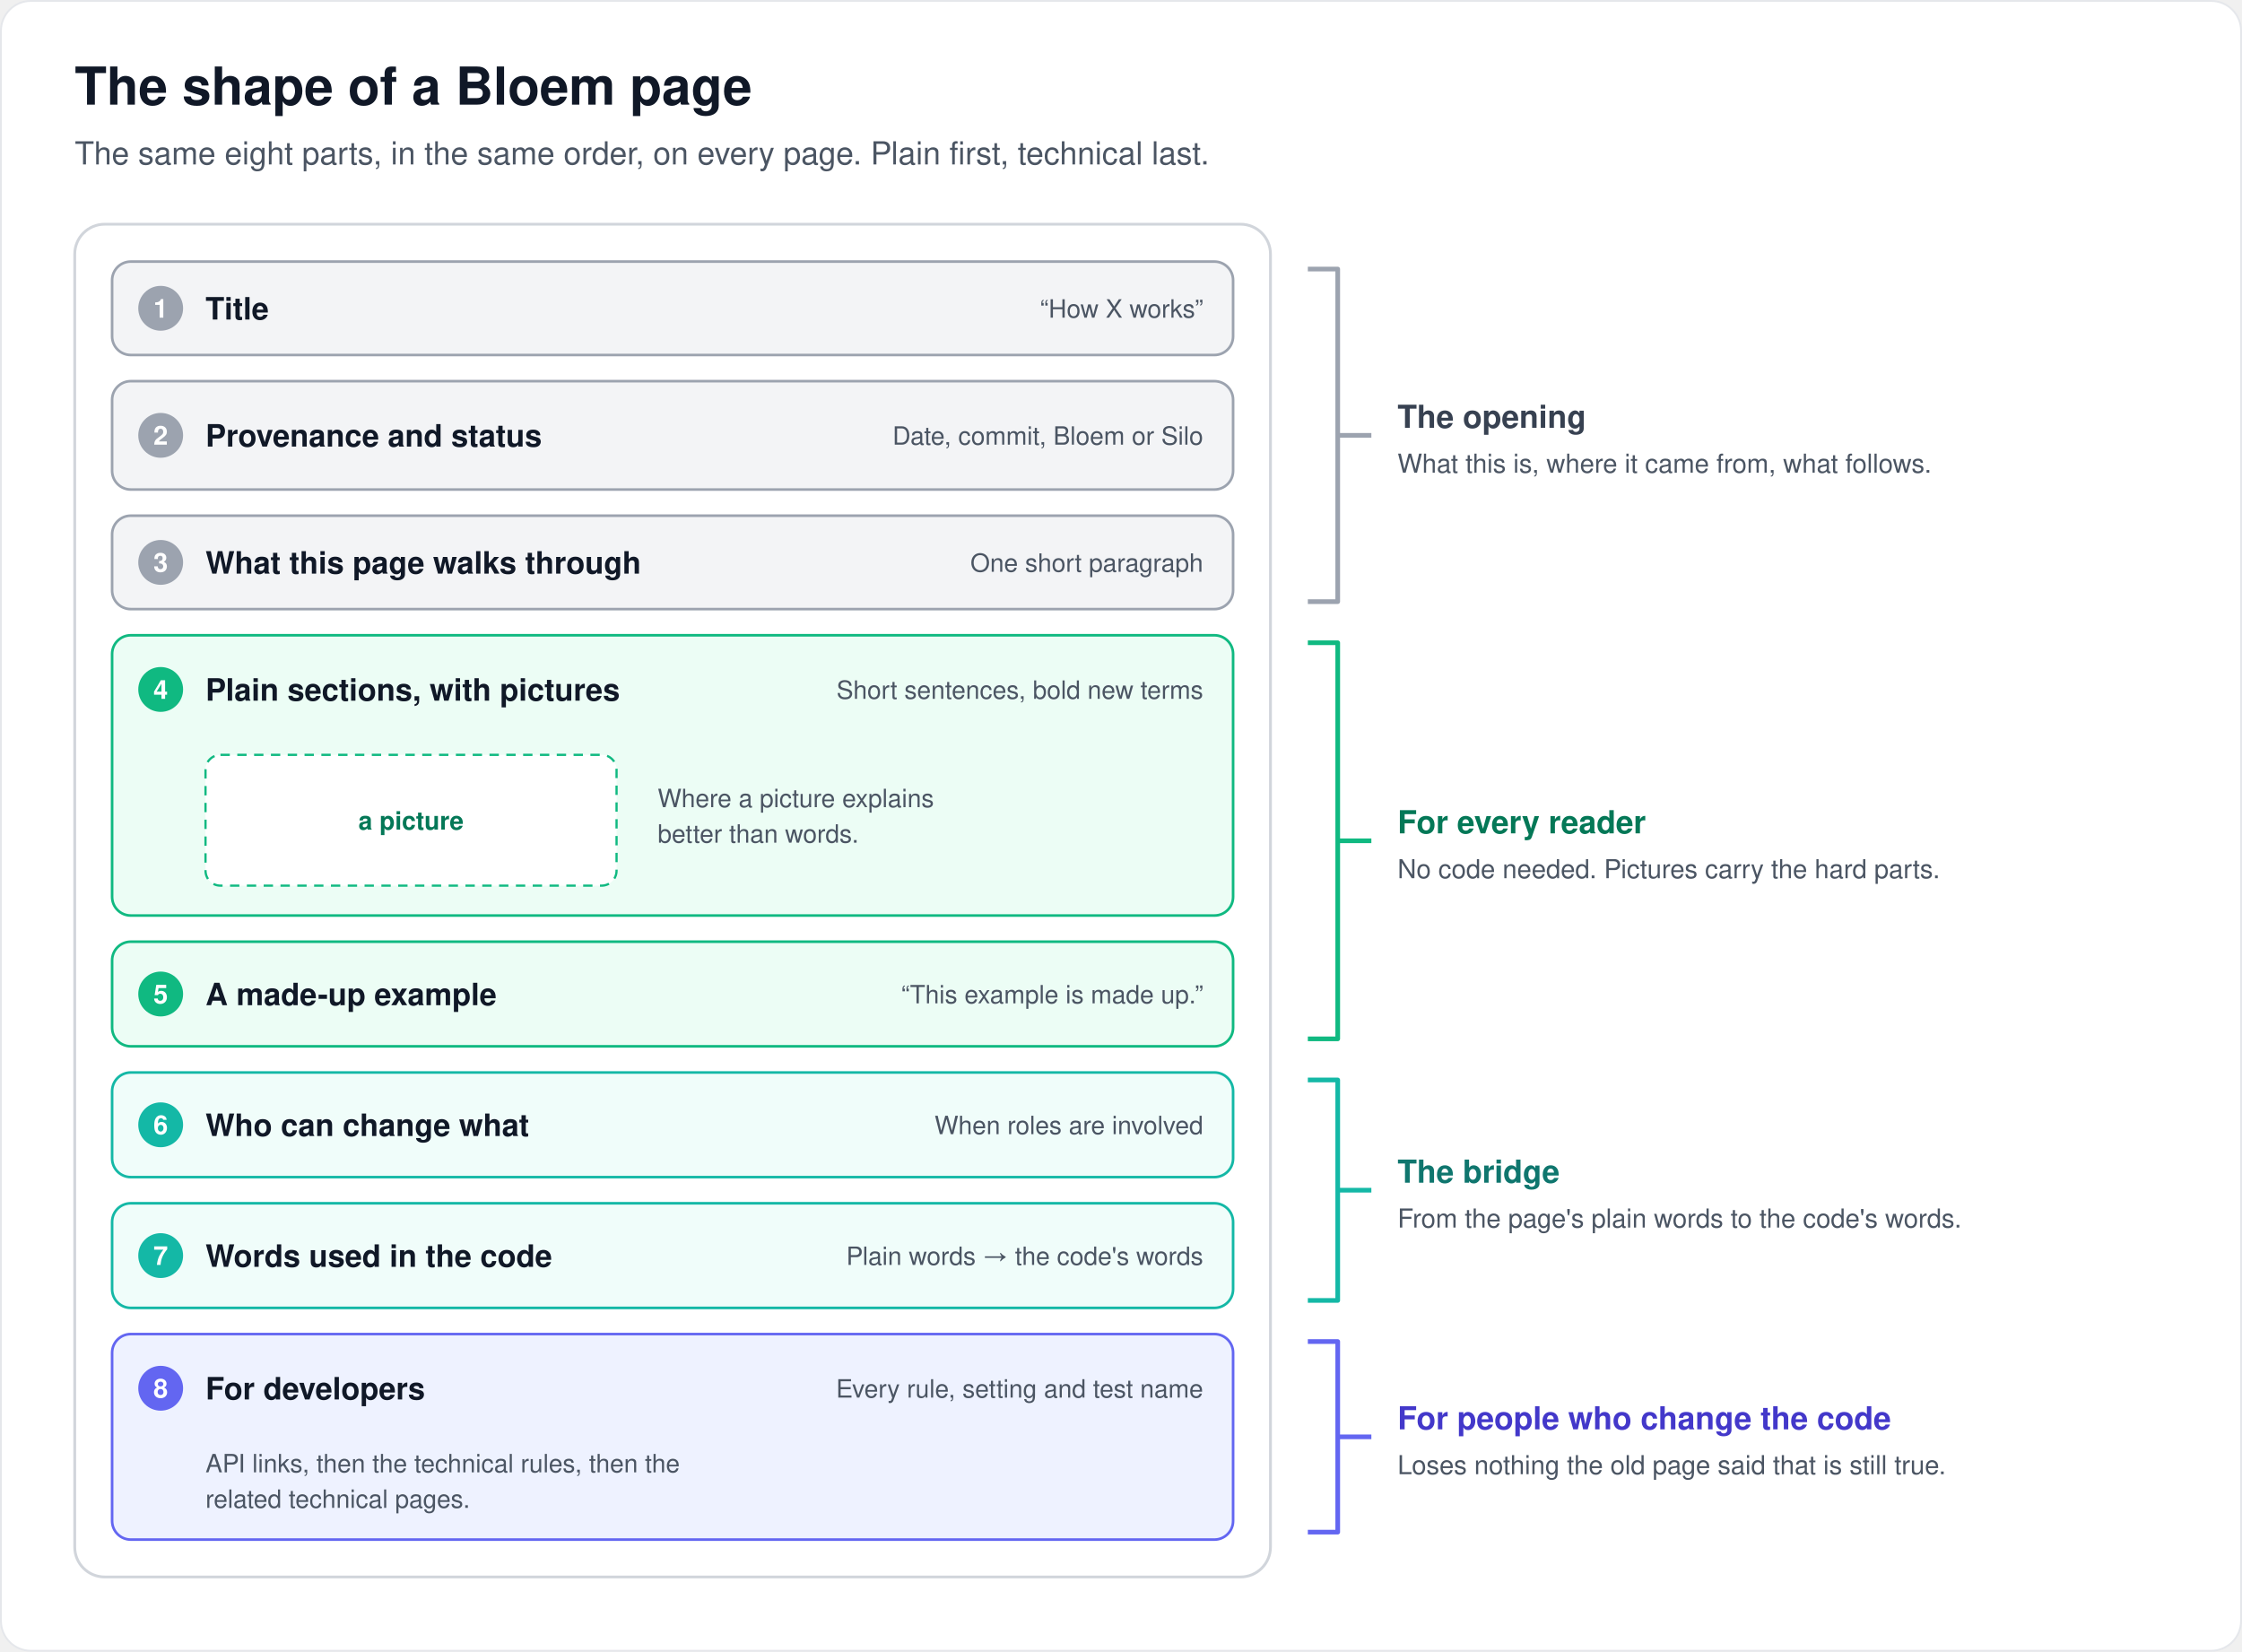
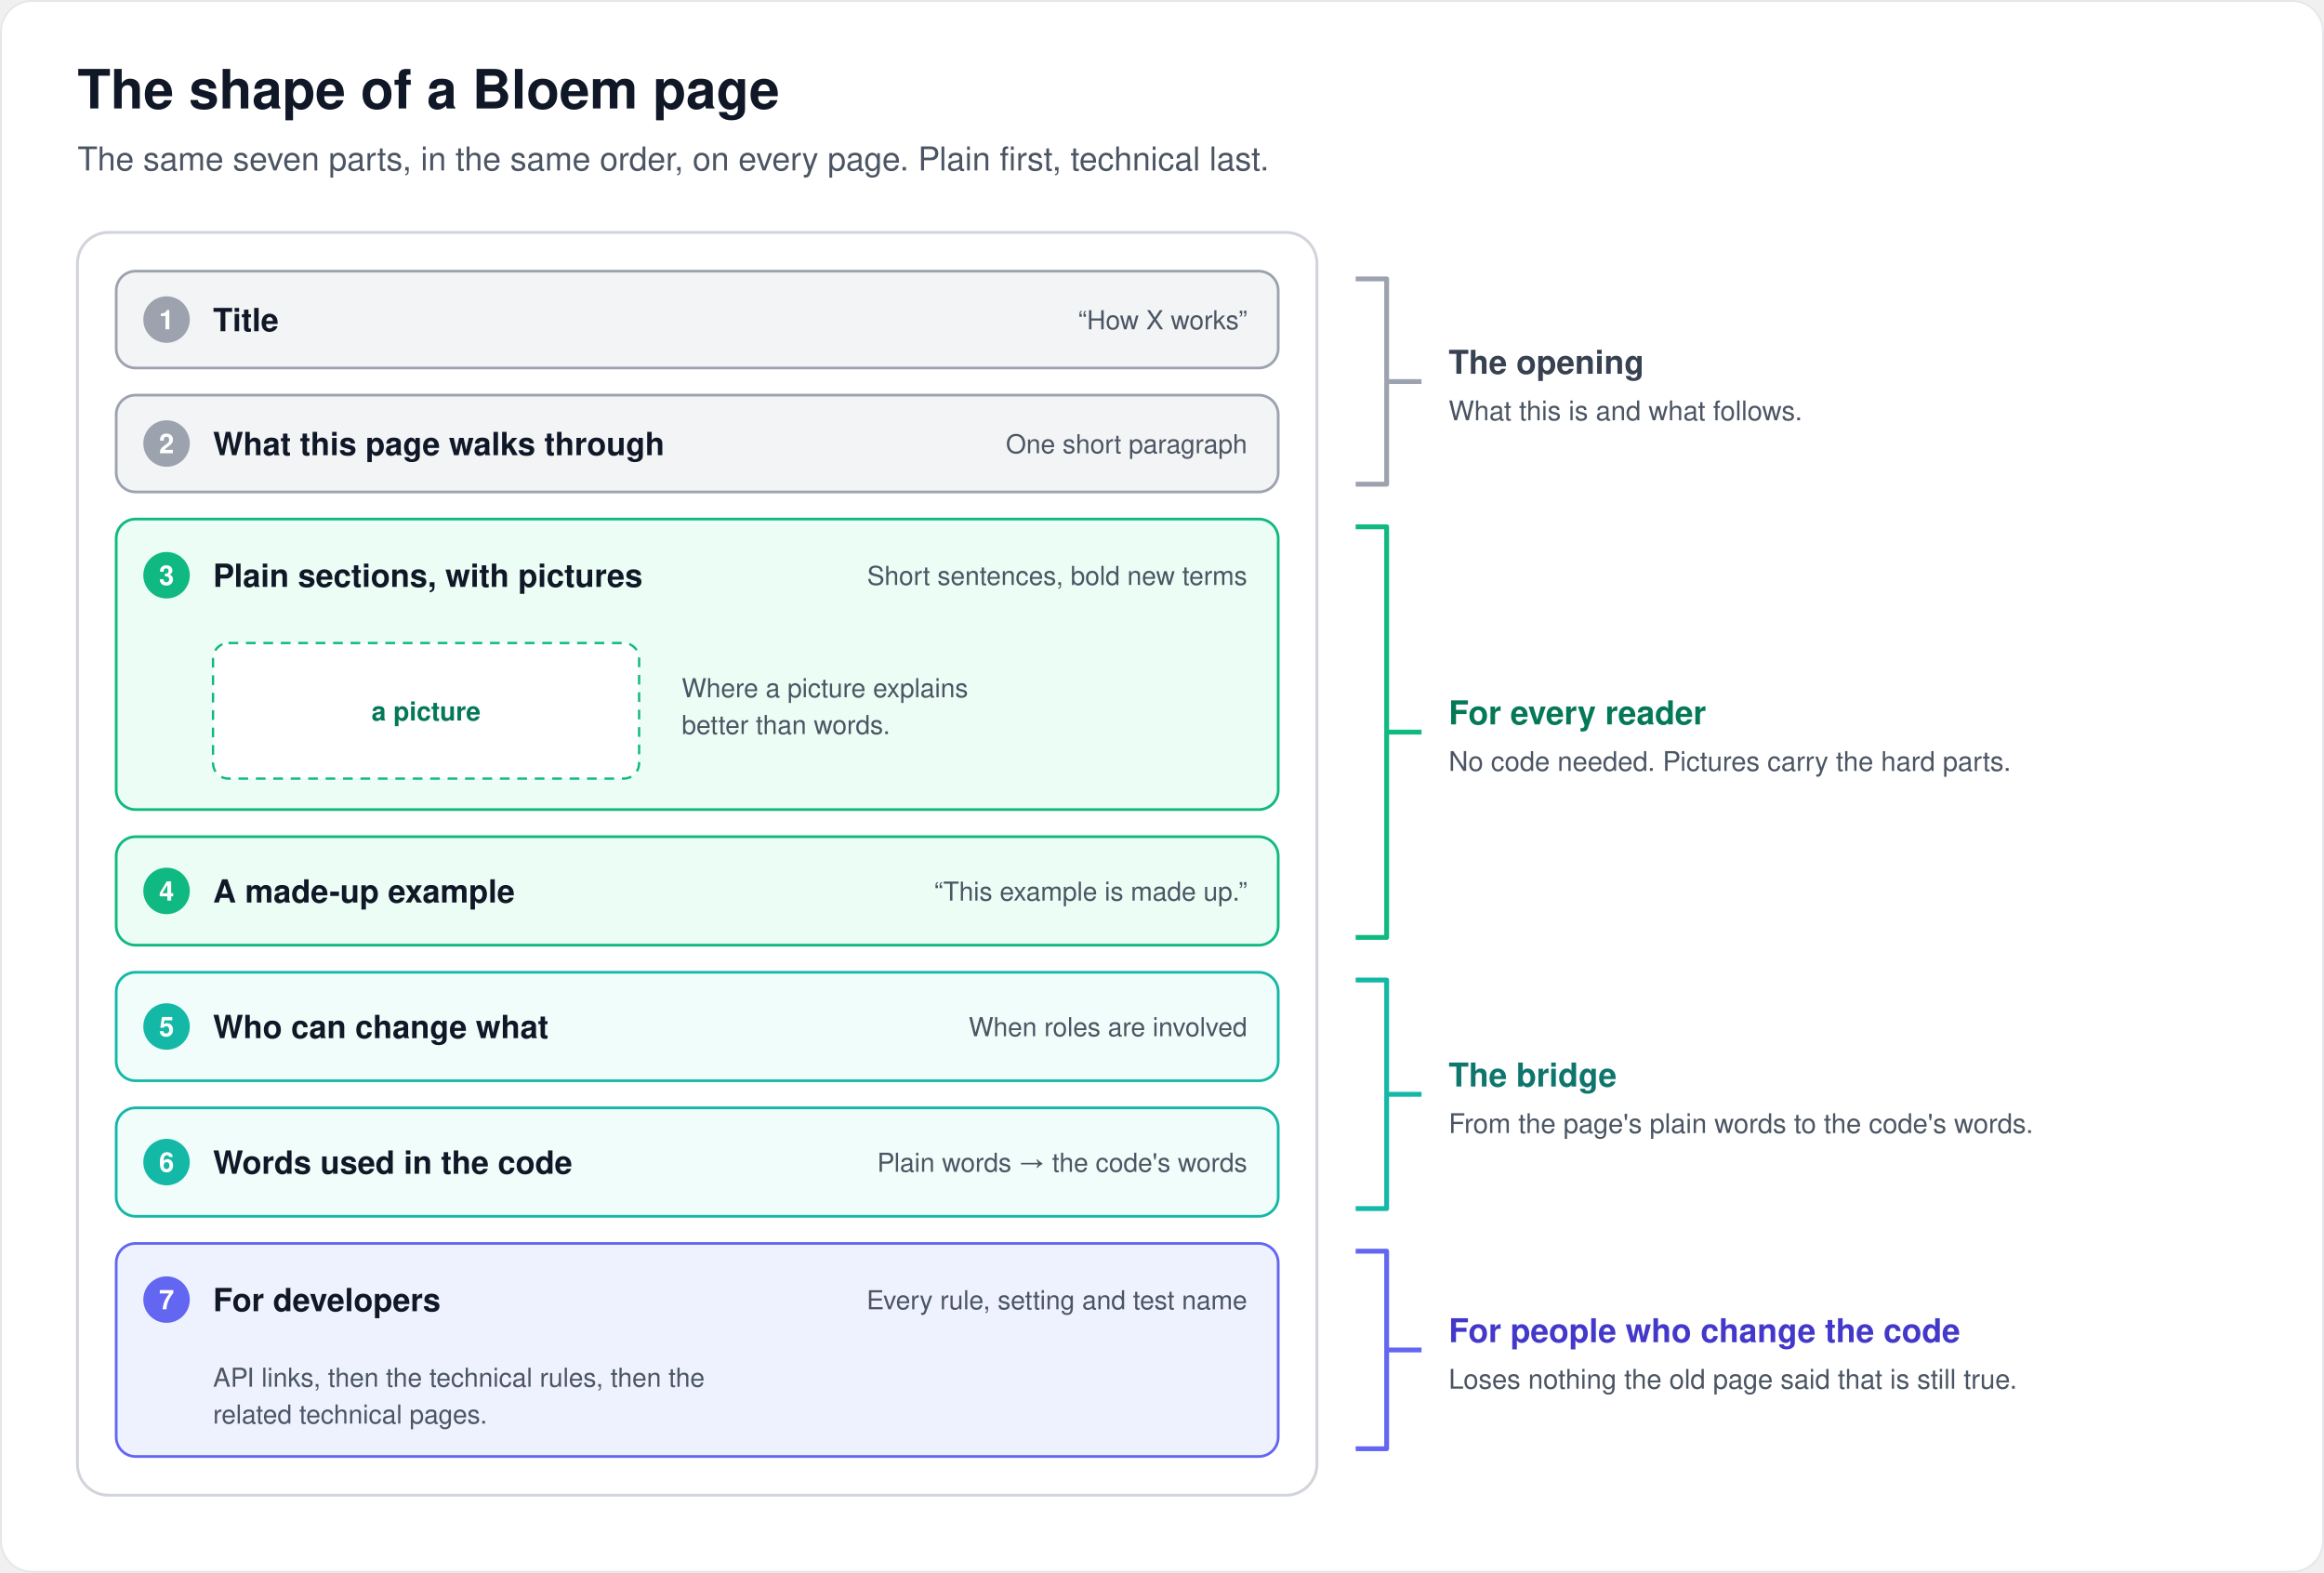
- <svg xmlns="http://www.w3.org/2000/svg" width="1200" height="884" viewBox="0 0 1200 884" role="img" aria-labelledby="t d" font-family="'Segoe UI', 'Helvetica Neue', Helvetica, Arial, sans-serif">
+ <svg xmlns="http://www.w3.org/2000/svg" width="1200" height="812" viewBox="0 0 1200 812" role="img" aria-labelledby="t d" font-family="'Segoe UI', 'Helvetica Neue', Helvetica, Arial, sans-serif">
  <defs>
    <marker id="arrow" viewBox="0 0 10 10" refX="9" refY="5" markerWidth="8" markerHeight="8" orient="auto-start-reverse">
      <path d="M0,0 L10,5 L0,10 z" fill="#9CA3AF" />
    </marker>
  </defs>
-   <rect x="0.5" y="0.5" width="1199" height="883" rx="16" fill="#FFFFFF" stroke="#E5E7EB" />
+   <rect x="0.5" y="0.5" width="1199" height="811" rx="16" fill="#FFFFFF" stroke="#E5E7EB" />
  <text x="40" y="56" font-size="28" font-weight="700" fill="#101827" text-anchor="start">The shape of a Bloem page</text>
-   <text x="40" y="88" font-size="17" font-weight="normal" fill="#4B5563" text-anchor="start">The same eight parts, in the same order, on every page. Plain first, technical last.</text>
-   <rect x="40" y="120" width="640" height="724" rx="16" fill="#FFFFFF" stroke="#D1D5DB" stroke-width="1.5" />
+   <text x="40" y="88" font-size="17" font-weight="normal" fill="#4B5563" text-anchor="start">The same seven parts, in the same order, on every page. Plain first, technical last.</text>
+   <rect x="40" y="120" width="640" height="652" rx="16" fill="#FFFFFF" stroke="#D1D5DB" stroke-width="1.5" />
  <rect x="60" y="140" width="600" height="50" rx="10" fill="#F3F4F6" stroke="#9CA3AF" stroke-width="1.4" />
  <circle cx="86" cy="165.0" r="12" fill="#9CA3AF" />
  <text x="86" y="170.0" font-size="14" font-weight="700" fill="#FFFFFF" text-anchor="middle">1</text>
  <text x="110" y="171.0" font-size="16.5" font-weight="700" fill="#101827" text-anchor="start">Title</text>
  <text x="644" y="170.0" font-size="13.5" font-weight="normal" fill="#4B5563" text-anchor="end">“How X works”</text>
-   <rect x="60" y="204" width="600" height="58" rx="10" fill="#F3F4F6" stroke="#9CA3AF" stroke-width="1.4" />
-   <circle cx="86" cy="233.0" r="12" fill="#9CA3AF" />
-   <text x="86" y="238.0" font-size="14" font-weight="700" fill="#FFFFFF" text-anchor="middle">2</text>
-   <text x="110" y="239.0" font-size="16.5" font-weight="700" fill="#101827" text-anchor="start">Provenance and status</text>
-   <text x="644" y="238.0" font-size="13.5" font-weight="normal" fill="#4B5563" text-anchor="end">Date, commit, Bloem or Silo</text>
-   <rect x="60" y="276" width="600" height="50" rx="10" fill="#F3F4F6" stroke="#9CA3AF" stroke-width="1.4" />
-   <circle cx="86" cy="301.0" r="12" fill="#9CA3AF" />
-   <text x="86" y="306.0" font-size="14" font-weight="700" fill="#FFFFFF" text-anchor="middle">3</text>
-   <text x="110" y="307.0" font-size="16.5" font-weight="700" fill="#101827" text-anchor="start">What this page walks through</text>
-   <text x="644" y="306.0" font-size="13.5" font-weight="normal" fill="#4B5563" text-anchor="end">One short paragraph</text>
-   <rect x="60" y="340" width="600" height="150" rx="10" fill="#ECFDF5" stroke="#10B981" stroke-width="1.4" />
-   <circle cx="86" cy="369.0" r="12" fill="#10B981" />
-   <text x="86" y="374.0" font-size="14" font-weight="700" fill="#FFFFFF" text-anchor="middle">4</text>
-   <text x="110" y="375.0" font-size="16.5" font-weight="700" fill="#101827" text-anchor="start">Plain sections, with pictures</text>
-   <text x="644" y="374.0" font-size="13.5" font-weight="normal" fill="#4B5563" text-anchor="end">Short sentences, bold new terms</text>
-   <rect x="110" y="404" width="220" height="70" rx="8" fill="#FFFFFF" stroke="#10B981" stroke-width="1.2" stroke-dasharray="5 4" />
-   <text x="220" y="444" font-size="13.5" font-weight="600" fill="#047857" text-anchor="middle">a picture</text>
-   <text x="352" y="432" font-size="13.5" font-weight="normal" fill="#4B5563" text-anchor="start">Where a picture explains</text>
-   <text x="352" y="451" font-size="13.5" font-weight="normal" fill="#4B5563" text-anchor="start">better than words.</text>
-   <rect x="60" y="504" width="600" height="56" rx="10" fill="#ECFDF5" stroke="#10B981" stroke-width="1.4" />
-   <circle cx="86" cy="532.0" r="12" fill="#10B981" />
-   <text x="86" y="537.0" font-size="14" font-weight="700" fill="#FFFFFF" text-anchor="middle">5</text>
-   <text x="110" y="538.0" font-size="16.5" font-weight="700" fill="#101827" text-anchor="start">A made-up example</text>
-   <text x="644" y="537.0" font-size="13.5" font-weight="normal" fill="#4B5563" text-anchor="end">“This example is made up.”</text>
-   <rect x="60" y="574" width="600" height="56" rx="10" fill="#F0FDFA" stroke="#14B8A6" stroke-width="1.4" />
-   <circle cx="86" cy="602.0" r="12" fill="#14B8A6" />
-   <text x="86" y="607.0" font-size="14" font-weight="700" fill="#FFFFFF" text-anchor="middle">6</text>
-   <text x="110" y="608.0" font-size="16.5" font-weight="700" fill="#101827" text-anchor="start">Who can change what</text>
-   <text x="644" y="607.0" font-size="13.5" font-weight="normal" fill="#4B5563" text-anchor="end">When roles are involved</text>
-   <rect x="60" y="644" width="600" height="56" rx="10" fill="#F0FDFA" stroke="#14B8A6" stroke-width="1.4" />
-   <circle cx="86" cy="672.0" r="12" fill="#14B8A6" />
-   <text x="86" y="677.0" font-size="14" font-weight="700" fill="#FFFFFF" text-anchor="middle">7</text>
-   <text x="110" y="678.0" font-size="16.5" font-weight="700" fill="#101827" text-anchor="start">Words used in the code</text>
-   <text x="644" y="677.0" font-size="13.5" font-weight="normal" fill="#4B5563" text-anchor="end">Plain words → the code's words</text>
-   <rect x="60" y="714" width="600" height="110" rx="10" fill="#EEF2FF" stroke="#6366F1" stroke-width="1.4" />
-   <circle cx="86" cy="743.0" r="12" fill="#6366F1" />
-   <text x="86" y="748.0" font-size="14" font-weight="700" fill="#FFFFFF" text-anchor="middle">8</text>
-   <text x="110" y="749.0" font-size="16.5" font-weight="700" fill="#101827" text-anchor="start">For developers</text>
-   <text x="644" y="748.0" font-size="13.5" font-weight="normal" fill="#4B5563" text-anchor="end">Every rule, setting and test name</text>
-   <text x="110" y="788" font-size="13.5" font-weight="normal" fill="#4B5563" text-anchor="start">API links, then the technical rules, then the</text>
-   <text x="110" y="807" font-size="13.5" font-weight="normal" fill="#4B5563" text-anchor="start">related technical pages.</text>
-   <path d="M700,144 L716,144 L716,322 L700,322" fill="none" stroke="#9CA3AF" stroke-width="2.5" stroke-linejoin="round" />
-   <line x1="716" y1="233.0" x2="734" y2="233.0" stroke="#9CA3AF" stroke-width="2.5" />
-   <text x="748" y="229.0" font-size="17" font-weight="700" fill="#374151" text-anchor="start">The opening</text>
-   <text x="748" y="253.0" font-size="14" font-weight="normal" fill="#4B5563" text-anchor="start">What this is, where it came from, what follows.</text>
-   <path d="M700,344 L716,344 L716,556 L700,556" fill="none" stroke="#10B981" stroke-width="2.5" stroke-linejoin="round" />
-   <line x1="716" y1="450.0" x2="734" y2="450.0" stroke="#10B981" stroke-width="2.5" />
-   <text x="748" y="446.0" font-size="17" font-weight="700" fill="#047857" text-anchor="start">For every reader</text>
-   <text x="748" y="470.0" font-size="14" font-weight="normal" fill="#4B5563" text-anchor="start">No code needed. Pictures carry the hard parts.</text>
-   <path d="M700,578 L716,578 L716,696 L700,696" fill="none" stroke="#14B8A6" stroke-width="2.5" stroke-linejoin="round" />
-   <line x1="716" y1="637.0" x2="734" y2="637.0" stroke="#14B8A6" stroke-width="2.5" />
-   <text x="748" y="633.0" font-size="17" font-weight="700" fill="#0F766E" text-anchor="start">The bridge</text>
-   <text x="748" y="657.0" font-size="14" font-weight="normal" fill="#4B5563" text-anchor="start">From the page's plain words to the code's words.</text>
-   <path d="M700,718 L716,718 L716,820 L700,820" fill="none" stroke="#6366F1" stroke-width="2.5" stroke-linejoin="round" />
-   <line x1="716" y1="769.0" x2="734" y2="769.0" stroke="#6366F1" stroke-width="2.5" />
-   <text x="748" y="765.0" font-size="17" font-weight="700" fill="#4338CA" text-anchor="start">For people who change the code</text>
-   <text x="748" y="789.0" font-size="14" font-weight="normal" fill="#4B5563" text-anchor="start">Loses nothing the old page said that is still true.</text>
+   <rect x="60" y="204" width="600" height="50" rx="10" fill="#F3F4F6" stroke="#9CA3AF" stroke-width="1.4" />
+   <circle cx="86" cy="229.0" r="12" fill="#9CA3AF" />
+   <text x="86" y="234.0" font-size="14" font-weight="700" fill="#FFFFFF" text-anchor="middle">2</text>
+   <text x="110" y="235.0" font-size="16.5" font-weight="700" fill="#101827" text-anchor="start">What this page walks through</text>
+   <text x="644" y="234.0" font-size="13.5" font-weight="normal" fill="#4B5563" text-anchor="end">One short paragraph</text>
+   <rect x="60" y="268" width="600" height="150" rx="10" fill="#ECFDF5" stroke="#10B981" stroke-width="1.4" />
+   <circle cx="86" cy="297.0" r="12" fill="#10B981" />
+   <text x="86" y="302.0" font-size="14" font-weight="700" fill="#FFFFFF" text-anchor="middle">3</text>
+   <text x="110" y="303.0" font-size="16.5" font-weight="700" fill="#101827" text-anchor="start">Plain sections, with pictures</text>
+   <text x="644" y="302.0" font-size="13.5" font-weight="normal" fill="#4B5563" text-anchor="end">Short sentences, bold new terms</text>
+   <rect x="110" y="332" width="220" height="70" rx="8" fill="#FFFFFF" stroke="#10B981" stroke-width="1.2" stroke-dasharray="5 4" />
+   <text x="220" y="372" font-size="13.5" font-weight="600" fill="#047857" text-anchor="middle">a picture</text>
+   <text x="352" y="360" font-size="13.5" font-weight="normal" fill="#4B5563" text-anchor="start">Where a picture explains</text>
+   <text x="352" y="379" font-size="13.5" font-weight="normal" fill="#4B5563" text-anchor="start">better than words.</text>
+   <rect x="60" y="432" width="600" height="56" rx="10" fill="#ECFDF5" stroke="#10B981" stroke-width="1.4" />
+   <circle cx="86" cy="460.0" r="12" fill="#10B981" />
+   <text x="86" y="465.0" font-size="14" font-weight="700" fill="#FFFFFF" text-anchor="middle">4</text>
+   <text x="110" y="466.0" font-size="16.5" font-weight="700" fill="#101827" text-anchor="start">A made-up example</text>
+   <text x="644" y="465.0" font-size="13.5" font-weight="normal" fill="#4B5563" text-anchor="end">“This example is made up.”</text>
+   <rect x="60" y="502" width="600" height="56" rx="10" fill="#F0FDFA" stroke="#14B8A6" stroke-width="1.4" />
+   <circle cx="86" cy="530.0" r="12" fill="#14B8A6" />
+   <text x="86" y="535.0" font-size="14" font-weight="700" fill="#FFFFFF" text-anchor="middle">5</text>
+   <text x="110" y="536.0" font-size="16.5" font-weight="700" fill="#101827" text-anchor="start">Who can change what</text>
+   <text x="644" y="535.0" font-size="13.5" font-weight="normal" fill="#4B5563" text-anchor="end">When roles are involved</text>
+   <rect x="60" y="572" width="600" height="56" rx="10" fill="#F0FDFA" stroke="#14B8A6" stroke-width="1.4" />
+   <circle cx="86" cy="600.0" r="12" fill="#14B8A6" />
+   <text x="86" y="605.0" font-size="14" font-weight="700" fill="#FFFFFF" text-anchor="middle">6</text>
+   <text x="110" y="606.0" font-size="16.5" font-weight="700" fill="#101827" text-anchor="start">Words used in the code</text>
+   <text x="644" y="605.0" font-size="13.5" font-weight="normal" fill="#4B5563" text-anchor="end">Plain words → the code's words</text>
+   <rect x="60" y="642" width="600" height="110" rx="10" fill="#EEF2FF" stroke="#6366F1" stroke-width="1.4" />
+   <circle cx="86" cy="671.0" r="12" fill="#6366F1" />
+   <text x="86" y="676.0" font-size="14" font-weight="700" fill="#FFFFFF" text-anchor="middle">7</text>
+   <text x="110" y="677.0" font-size="16.5" font-weight="700" fill="#101827" text-anchor="start">For developers</text>
+   <text x="644" y="676.0" font-size="13.5" font-weight="normal" fill="#4B5563" text-anchor="end">Every rule, setting and test name</text>
+   <text x="110" y="716" font-size="13.5" font-weight="normal" fill="#4B5563" text-anchor="start">API links, then the technical rules, then the</text>
+   <text x="110" y="735" font-size="13.5" font-weight="normal" fill="#4B5563" text-anchor="start">related technical pages.</text>
+   <path d="M700,144 L716,144 L716,250 L700,250" fill="none" stroke="#9CA3AF" stroke-width="2.5" stroke-linejoin="round" />
+   <line x1="716" y1="197.0" x2="734" y2="197.0" stroke="#9CA3AF" stroke-width="2.5" />
+   <text x="748" y="193.0" font-size="17" font-weight="700" fill="#374151" text-anchor="start">The opening</text>
+   <text x="748" y="217.0" font-size="14" font-weight="normal" fill="#4B5563" text-anchor="start">What this is and what follows.</text>
+   <path d="M700,272 L716,272 L716,484 L700,484" fill="none" stroke="#10B981" stroke-width="2.5" stroke-linejoin="round" />
+   <line x1="716" y1="378.0" x2="734" y2="378.0" stroke="#10B981" stroke-width="2.5" />
+   <text x="748" y="374.0" font-size="17" font-weight="700" fill="#047857" text-anchor="start">For every reader</text>
+   <text x="748" y="398.0" font-size="14" font-weight="normal" fill="#4B5563" text-anchor="start">No code needed. Pictures carry the hard parts.</text>
+   <path d="M700,506 L716,506 L716,624 L700,624" fill="none" stroke="#14B8A6" stroke-width="2.5" stroke-linejoin="round" />
+   <line x1="716" y1="565.0" x2="734" y2="565.0" stroke="#14B8A6" stroke-width="2.5" />
+   <text x="748" y="561.0" font-size="17" font-weight="700" fill="#0F766E" text-anchor="start">The bridge</text>
+   <text x="748" y="585.0" font-size="14" font-weight="normal" fill="#4B5563" text-anchor="start">From the page's plain words to the code's words.</text>
+   <path d="M700,646 L716,646 L716,748 L700,748" fill="none" stroke="#6366F1" stroke-width="2.5" stroke-linejoin="round" />
+   <line x1="716" y1="697.0" x2="734" y2="697.0" stroke="#6366F1" stroke-width="2.5" />
+   <text x="748" y="693.0" font-size="17" font-weight="700" fill="#4338CA" text-anchor="start">For people who change the code</text>
+   <text x="748" y="717.0" font-size="14" font-weight="normal" fill="#4B5563" text-anchor="start">Loses nothing the old page said that is still true.</text>
</svg>
